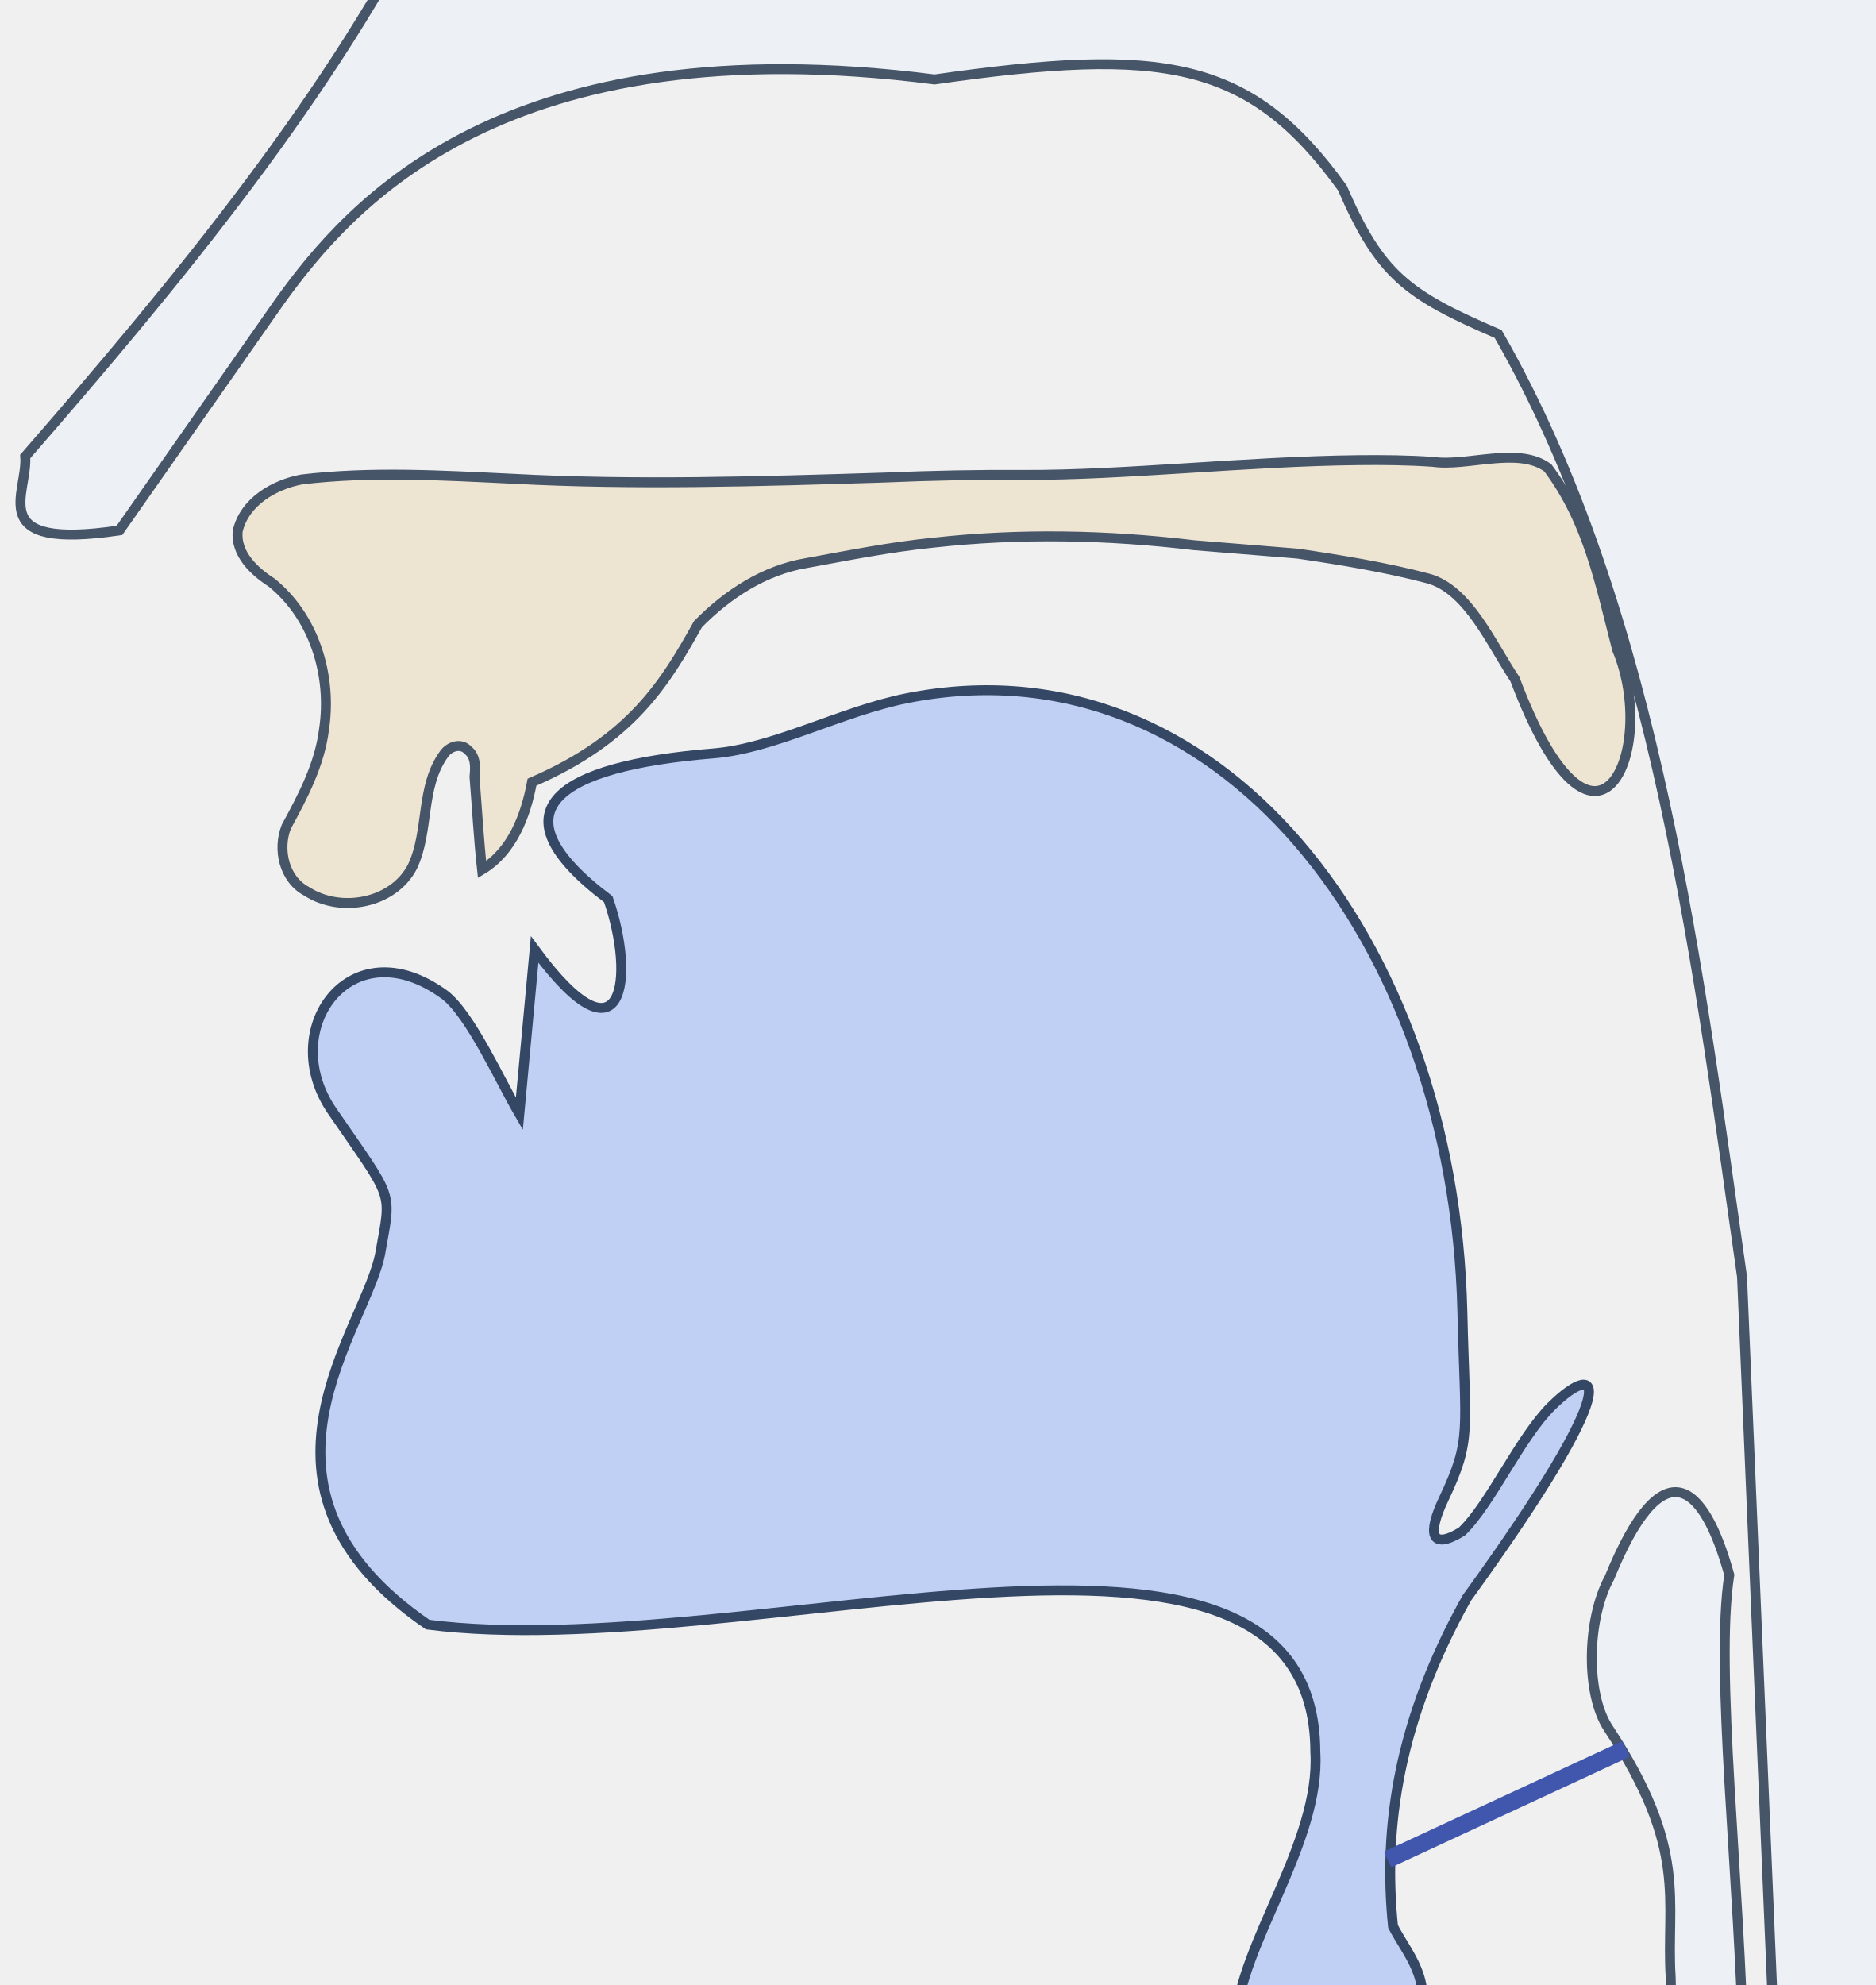
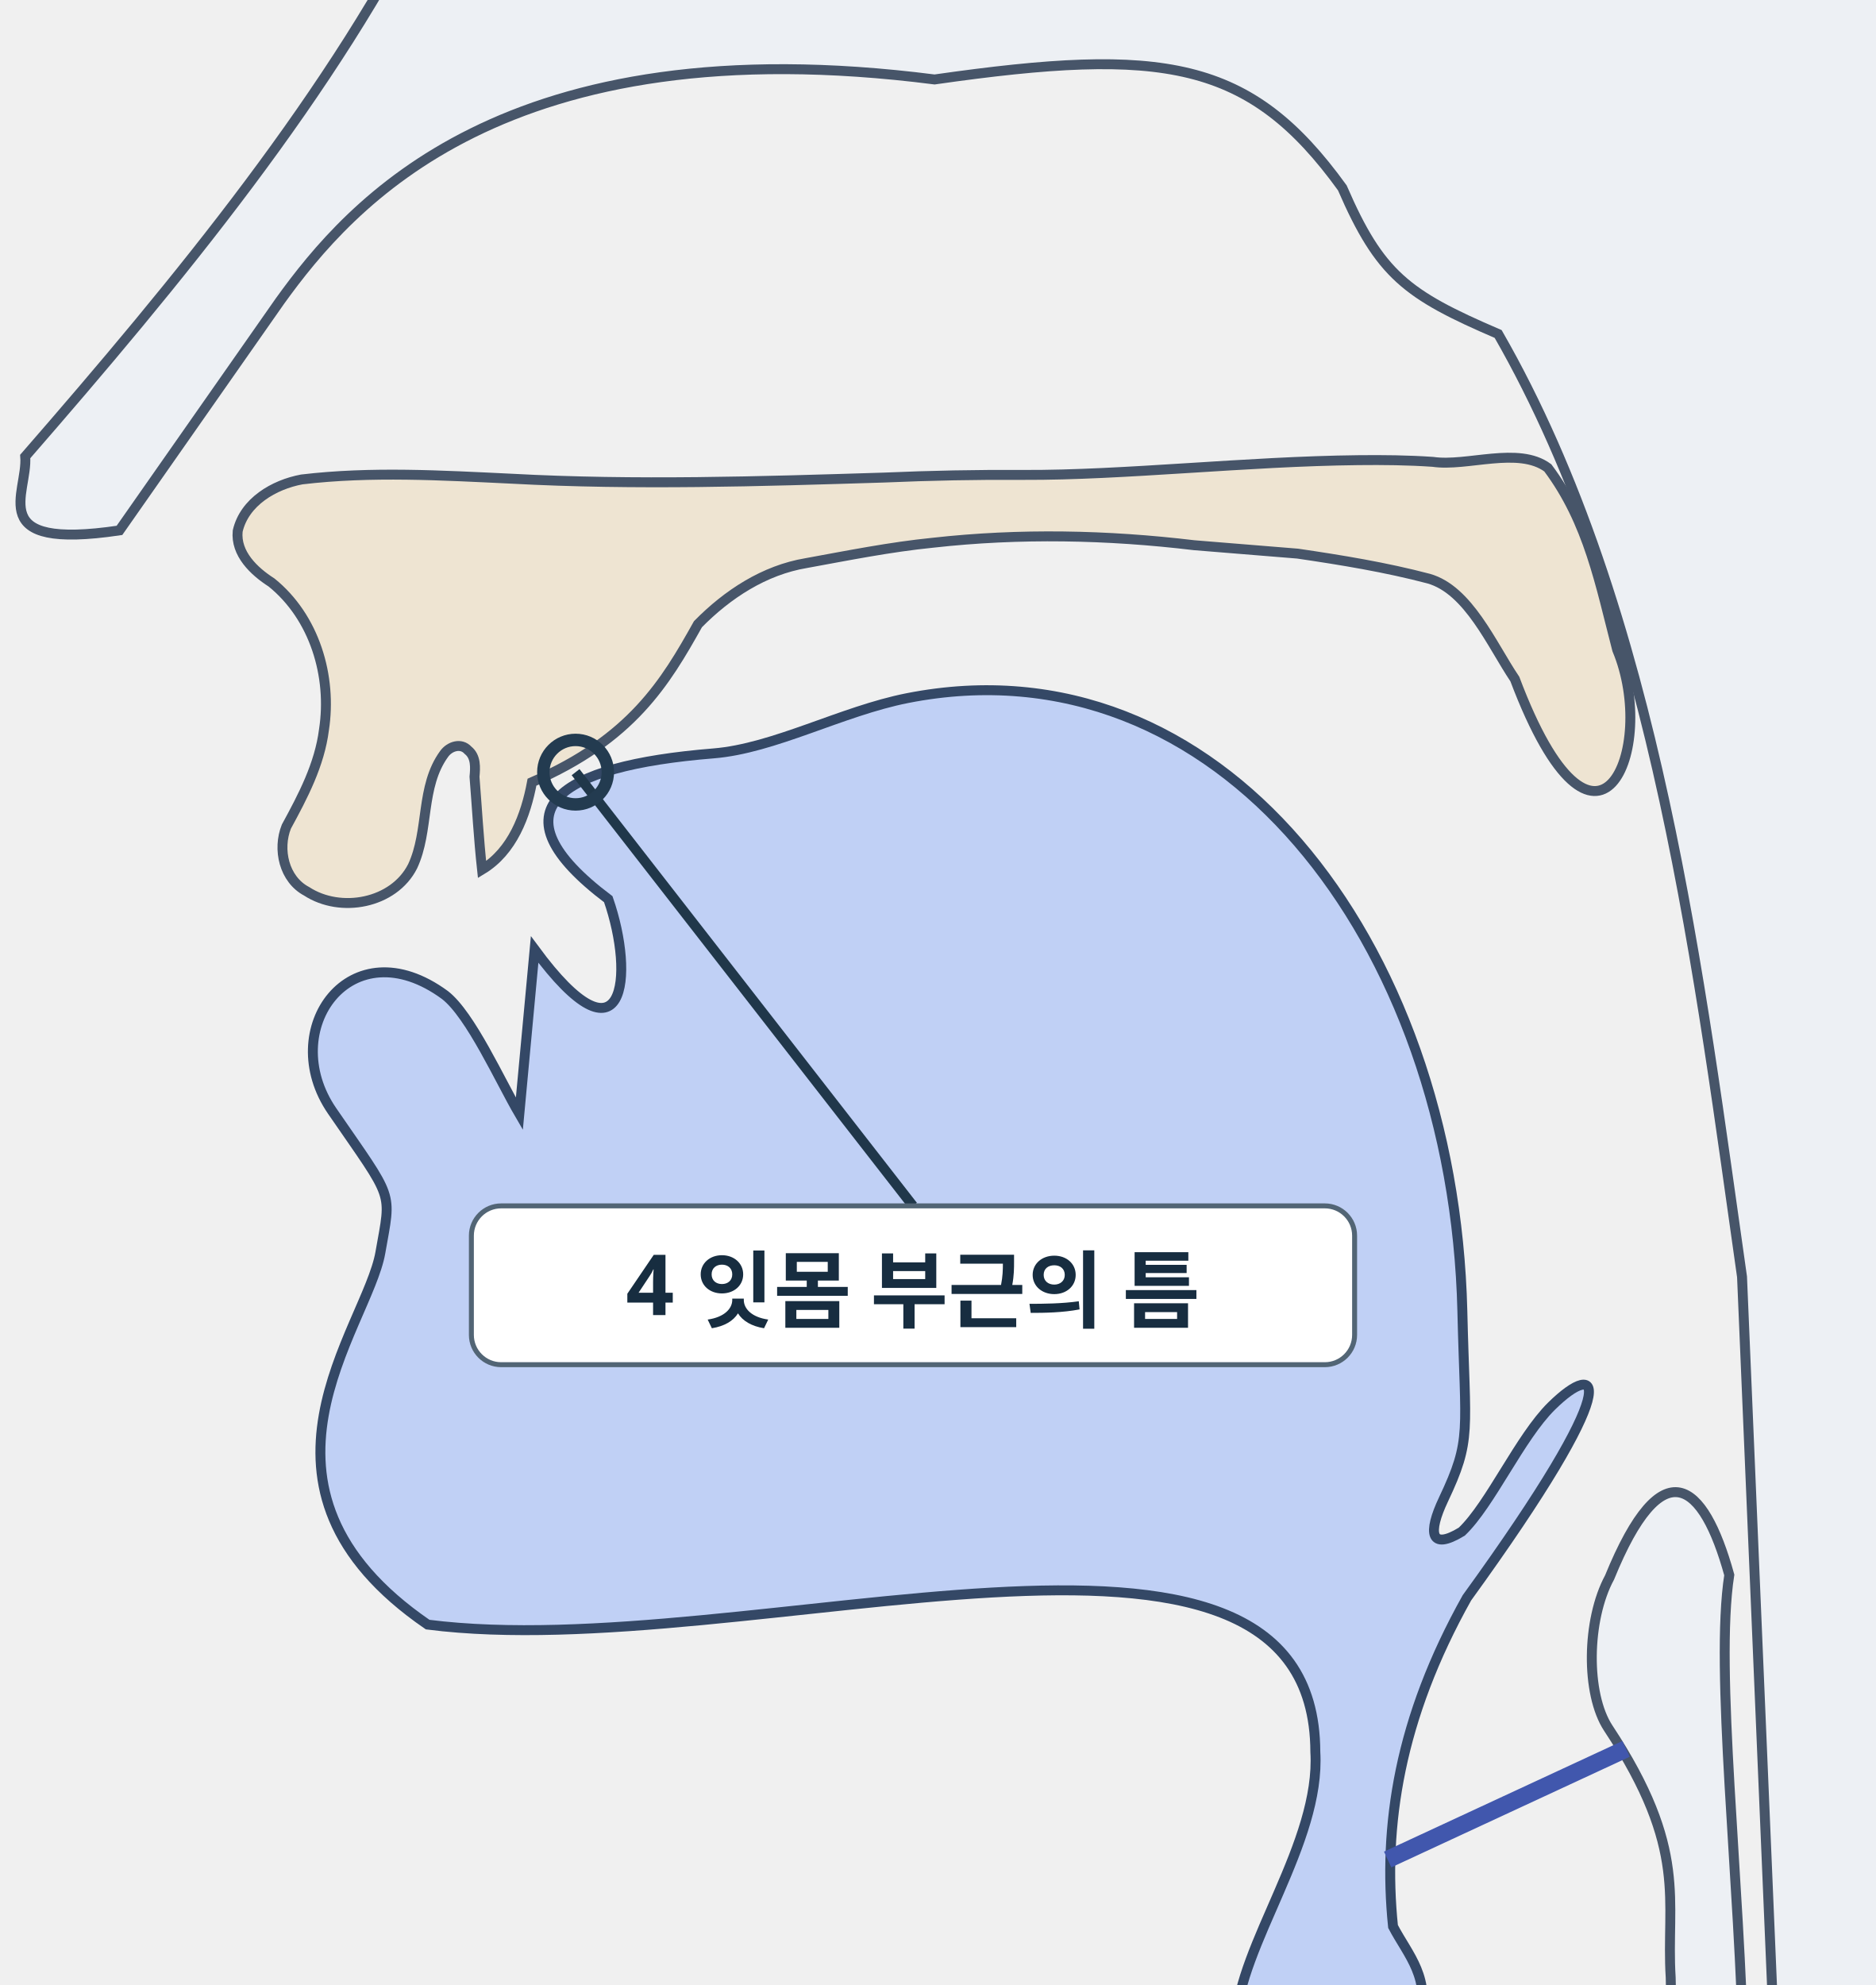
<svg xmlns="http://www.w3.org/2000/svg" width="378" height="400" version="1.1" style="fill:#edf0f4;stroke-width:2;stroke:#475569" viewBox="0 0 378 400">
  <path d="m256.36 487.8 24.898 0.513c-2.313-9.671-7.136-25.469-1.797-33.111 5.081-4.463 14.469-17.943 2e-5 -24.384-7.9-10.468 5.216-16.879 6.417-23.101 2.763-8.988-2.119-13.729-5.133-19.507-2.082-20.237 1.261-41.888 14.887-66.223 32.357-44.68 26.743-48.177 17.063-38.641-6.375 6.28-12.334 19.813-18.09 25.294-6.428 3.924-6.846 0.189-3.693-6.473 5.771-12.195 4.373-13.36 3.804-37.985-1.81-74.704-49.159-135.87-111.86-123.5-13.25 2.614-26.835 10.151-39.064 11.137-31.425 2.534-44.953 11.47-21.202 29.384 5.445 15.644 3.255 34.684-14.843 10.134l-3.08 33.111c-3.876-6.641-9.836-19.951-14.988-23.932-19.005-13.98-34.016 6.961-22.743 23.355 12.588 18.306 11.947 15.858 9.724 28.531-2.678 15.267-30.943 47.203 9.527 74.973 64.714 8.286 178.72-34.066 178.9 25.668 1.091 18.285-15.333 38.921-16.027 54.415-1.356 30.306 11.051 52.548 7.3 80.34z" style="fill:#c0d0f5;stroke:#344866;stroke-width:2" />
  <path d="m360.83 487.8 170.95 1.027c-6.391-59.243-13.328-118.18 2.567-178.65 6.467-12.733 15.101-30.264 23.104-37.388 12.911-11.493 25.29-25.102 32.852-45.262 19.289-44.528 28.826-117.25 27.742-188.53-0.96-63.116-10.818-134.38-54.95-198.03-36.116-51.883-129.93-106.41-283.88-86.243-175.2 52.486-194.47 120.95-200.21 138.09-3.776 36.542 13.747 56.022 8.214 85.217-19.752 40.433-51.633 78.907-82.137 113.96 0.609 7.415-8.437 18.968 18.994 14.887l32.341-46.202c14.192-19.712 45.295-55.755 131.93-44.662 46.124-6.597 63.522-3.983 82.177 21.841 7.583 17.492 12.913 21.503 31.408 29.448 32.157 55.976 40.741 131.37 49.148 189.99z" />
  <path d="m261.51 111.56c8.868 1.303 17.746 2.757 26.417 5.04 8.034 2.264 12.706 13.309 17.368 20.238 16.459 43.63 28.952 14.046 20.624-5.909-3.436-13.212-5.734-25.642-13.98-36.649-5.92-4.392-16.27-0.193-23.17-1.212-4.998-0.347-10.013-0.394-15.021-0.341-22.484 0.241-47.333 3.062-67.391 2.973-9.422-0.061-18.84 0.129-28.252 0.537-25.001 0.771-50.04 1.577-75.036 0.225-14.065-0.666-28.234-1.513-42.255 0.151-5.59 1.04-11.564 4.522-12.914 10.416-0.45 4.56 3.304 8.094 6.823 10.349 8.661 6.988 12.235 18.902 10.565 29.688-0.888 7.026-4.234 13.377-7.575 19.507-1.83 4.575-0.483 10.627 4.084 13.035 6.84 4.466 17.549 2.487 21.358-5.039 3.373-7.197 1.522-16.019 6.36-22.655 1.095-1.529 3.385-2.287 4.805-0.731 1.634 1.304 1.482 3.505 1.308 5.337 0.498 6.239 0.842 12.492 1.52 18.715 6.129-3.696 8.816-10.898 10.067-17.614 20.142-8.713 26.893-20.128 33.45-31.839 5.928-6.026 13.361-10.903 21.817-12.311 8.476-1.546 16.941-3.244 25.525-4.103 17.49-1.956 35.182-1.593 52.643 0.497z" style="fill:#eee4d2;stroke:#475569;stroke-width:2" />
  <path d="m333.11 488.83 17.35 0.44c3.448 0.087 1.256-58.443 0.949-73.935-0.719-36.326-5.882-78.831-2.899-97.966-5.203-18.85-13.474-25.607-24.128 0.513-4.63 8.529-4.819 23.45-0.255 30.366 16.283 24.679 11.595 34.661 12.576 50.23 0.745 30.757 1.126 60.012-3.594 90.35z" />
  <path d="m279.66 374.71 12.011-5.573m24.022-11.146 12.011-5.573m-24.022 11.146 12.011-5.573m-24.022 11.146 12.011-5.573" style="fill:none;stroke:#4157ad;stroke-width:3.5" />
+   <g id="articulation-landmark" font-family="system-ui, sans-serif" stroke="none">
+     <path d="M 184 243 L 116 155.6" fill="none" stroke="#20374a" stroke-width="2" />
+     <circle cx="116" cy="155.6" r="6.5" fill="none" stroke="#233b50" stroke-width="2.5" />
+     <rect x="95" y="243" width="178" height="32" rx="6" fill="#fff" stroke="#526575" stroke-width="1" />
+     <text x="184" y="265" text-anchor="middle" fill="#172d40" font-size="17" font-weight="600">4 잇몸 부근의 틈</text>
+   </g>
</svg>
